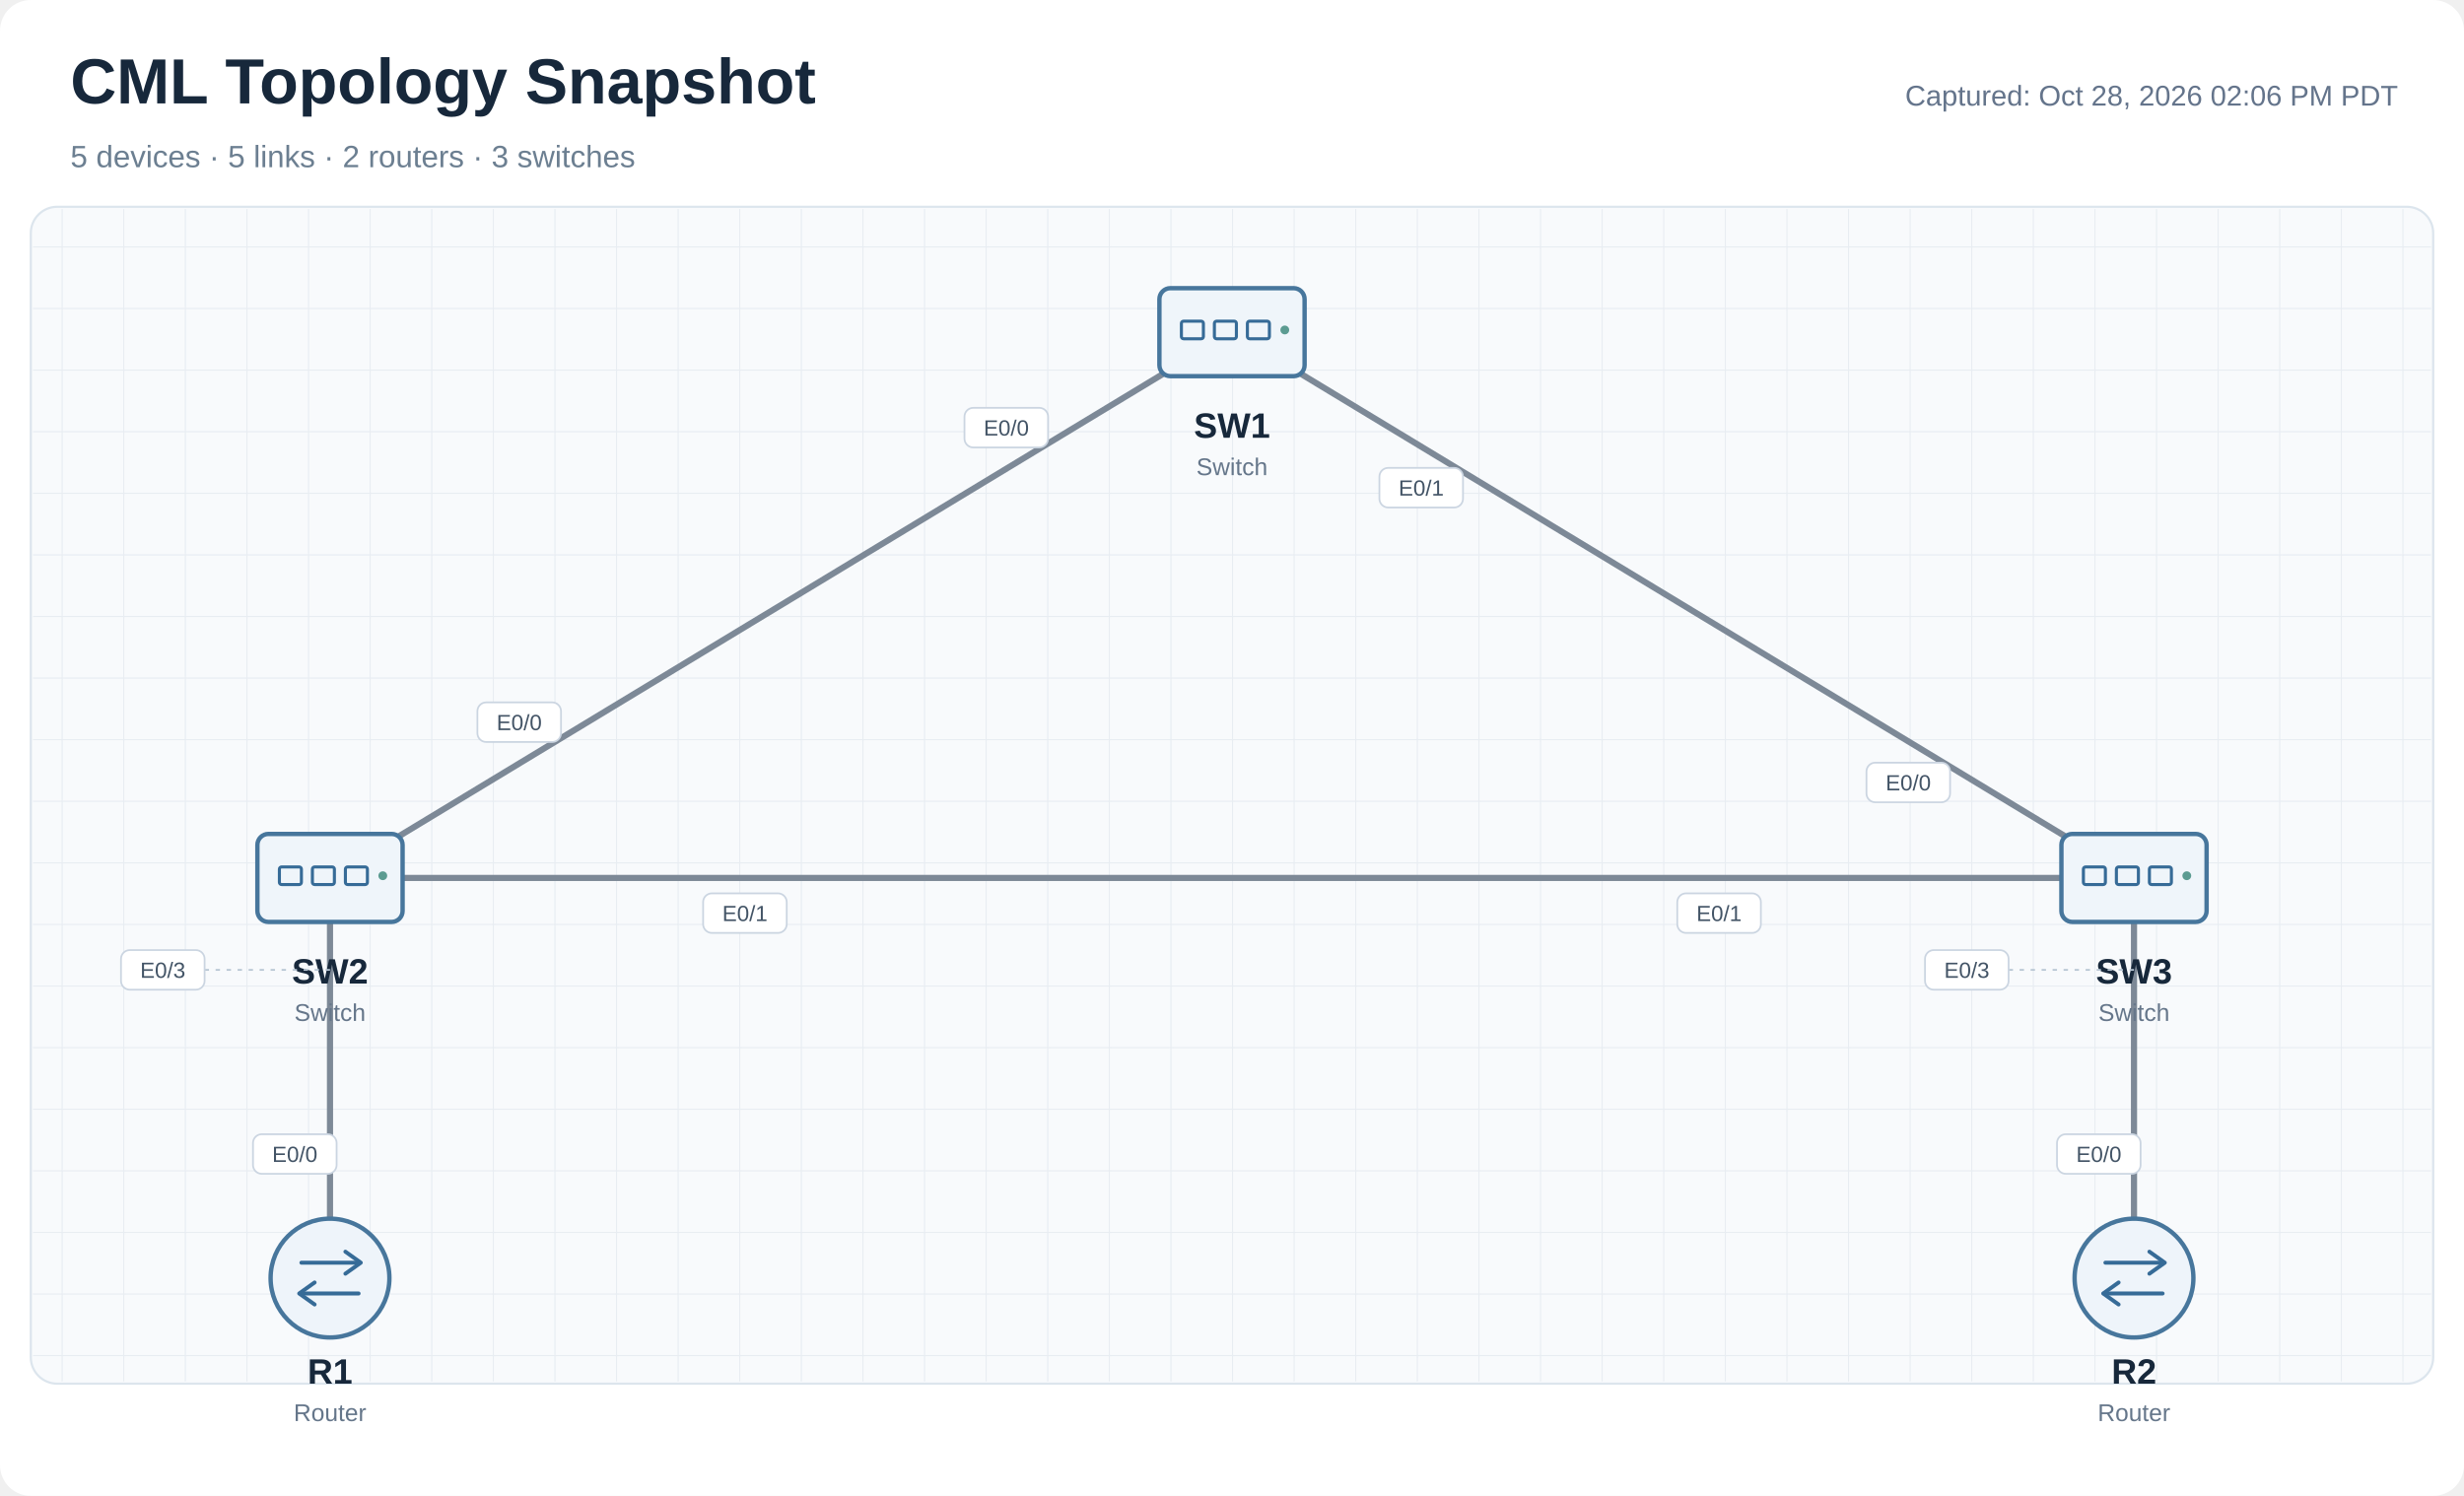
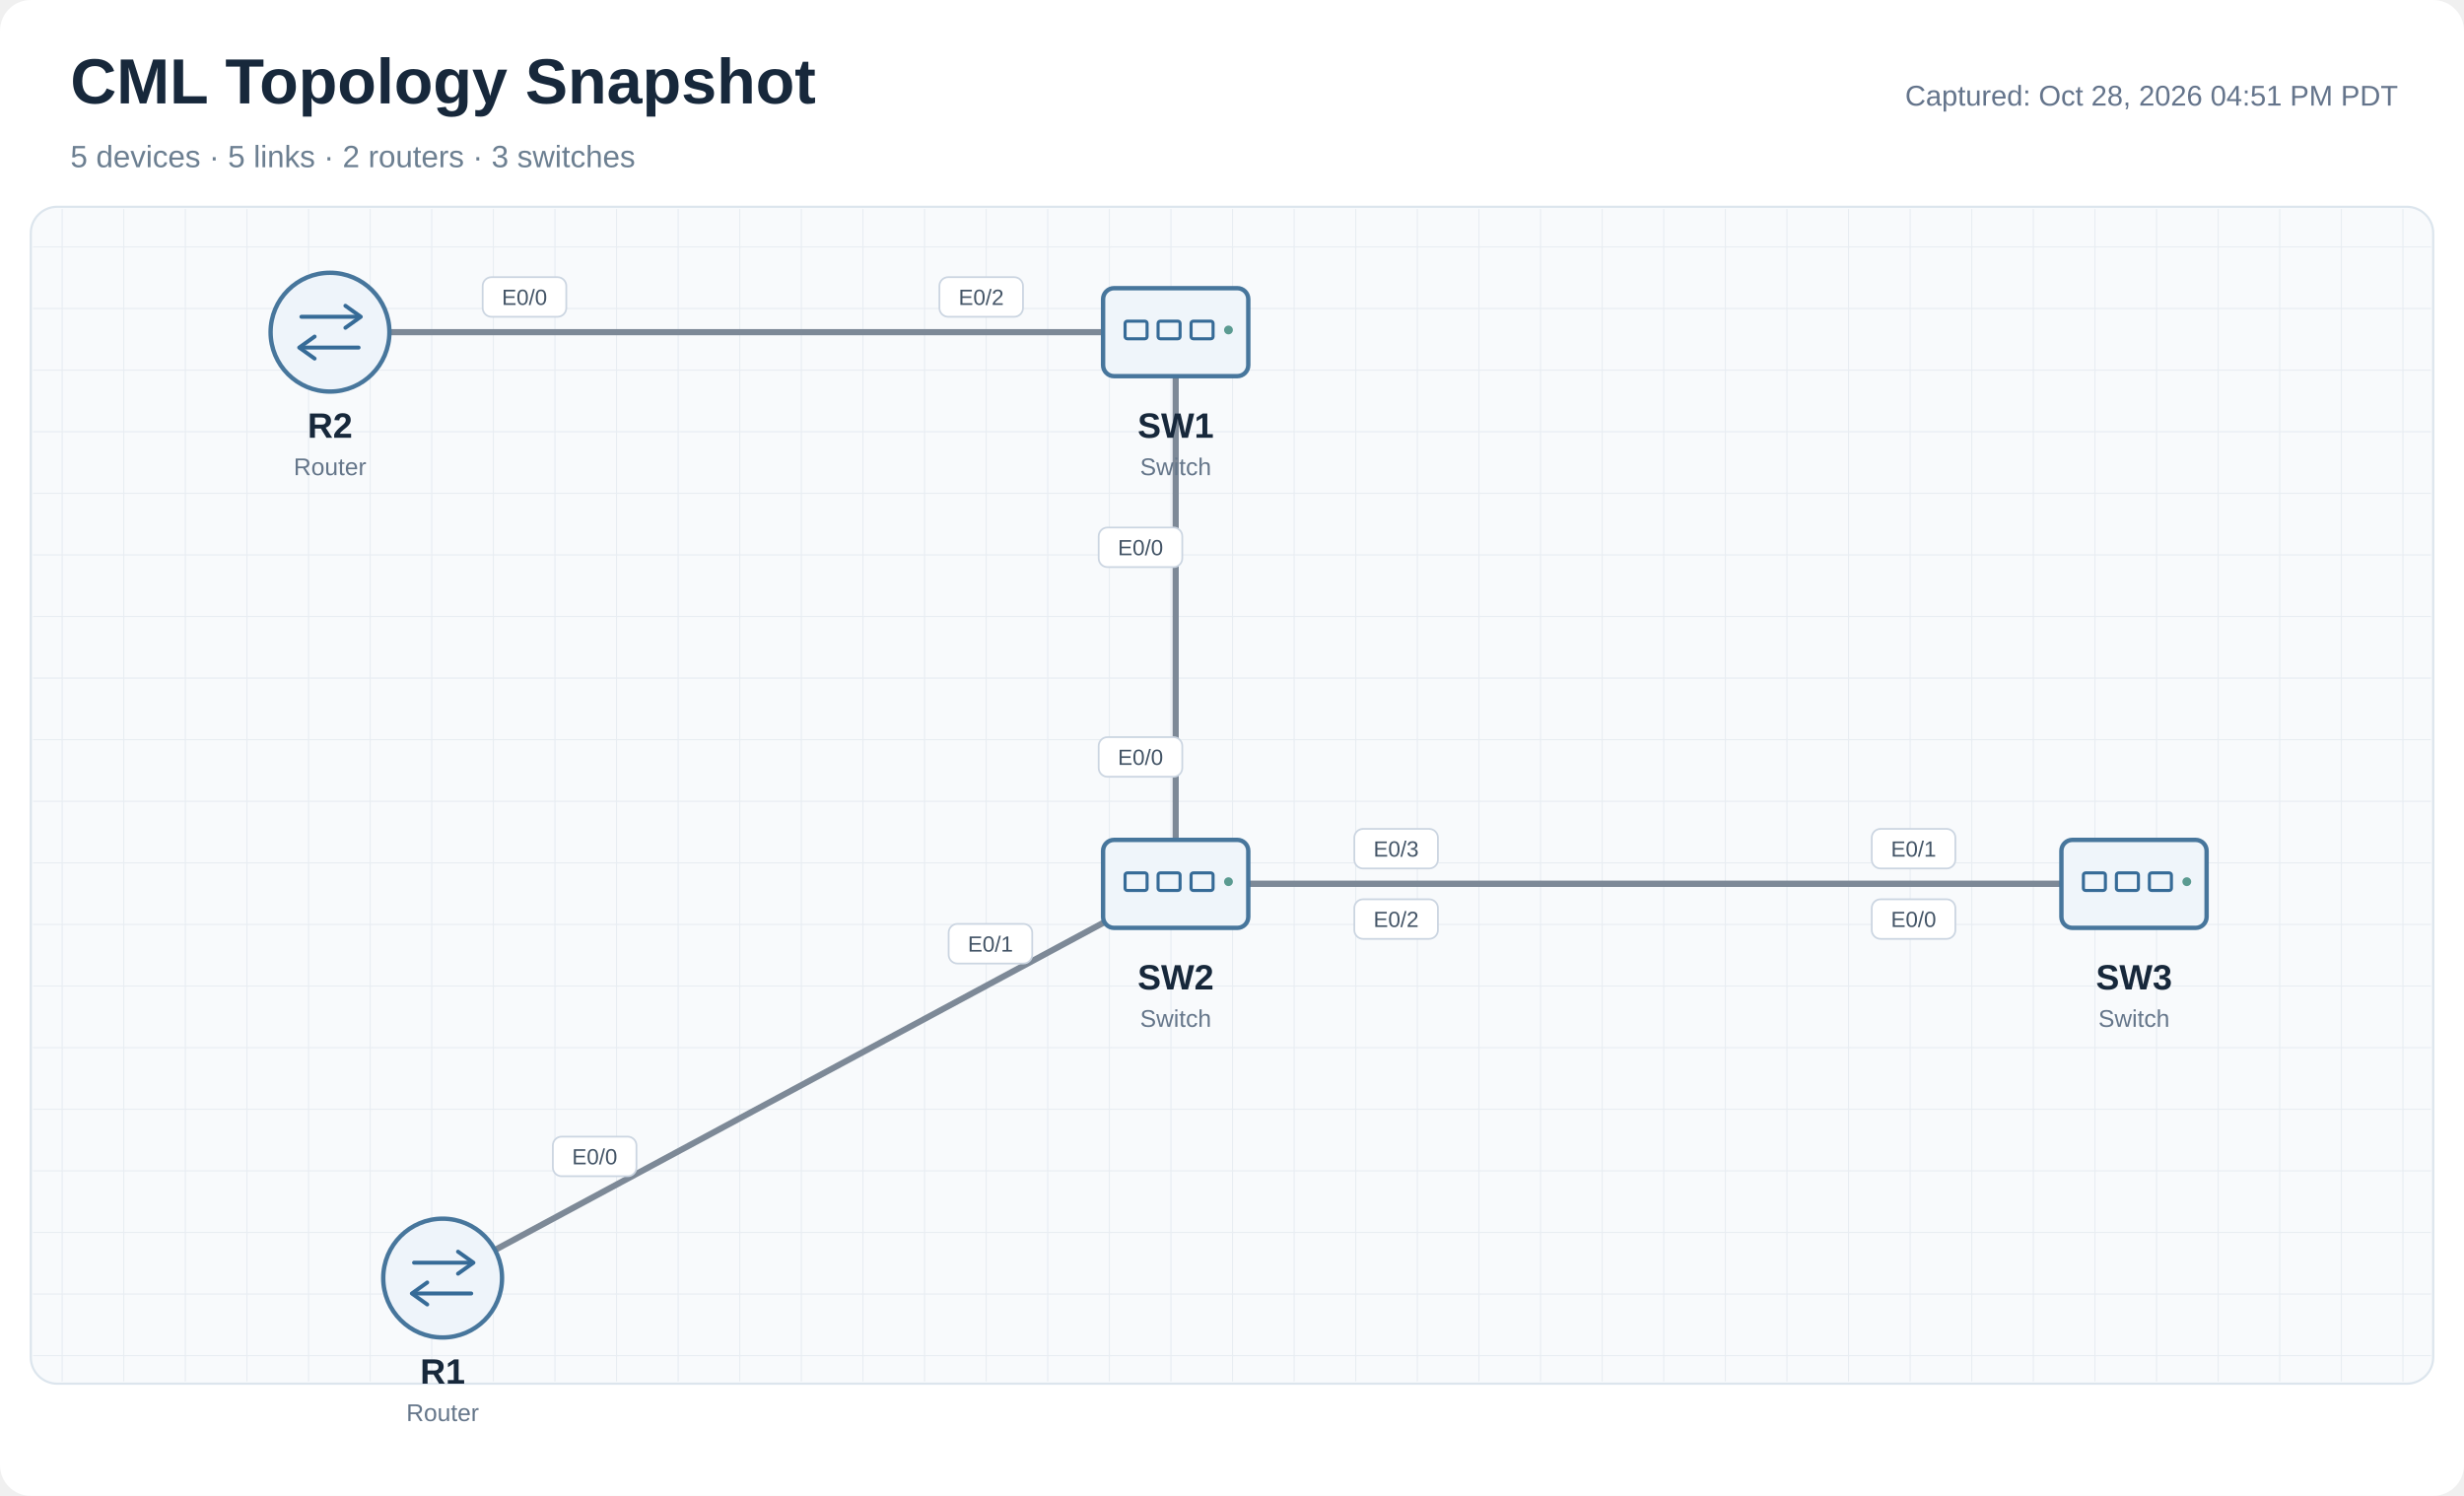
<svg xmlns="http://www.w3.org/2000/svg" width="1120" height="680" viewBox="0 0 1120 680" data-nodes="5" data-links="5" data-routers="2" data-switches="3">
  <defs>
    <pattern id="grid" width="28" height="28" patternUnits="userSpaceOnUse">
      <path d="M28 0H0V28" fill="none" stroke="#e8edf2" stroke-width="1" />
    </pattern>
  </defs>
  <rect width="1120" height="680" rx="14" fill="#fff" />
  <rect x="14" y="94" width="1092" height="535" rx="12" fill="#f8fafc" stroke="#dce5ed" />
  <rect x="15" y="95" width="1090" height="533" rx="12" fill="url(#grid)" />
  <text x="32" y="47" font-family="Arial,Segoe UI,sans-serif" font-size="29" font-weight="700" fill="#17283b">CML Topology Snapshot</text>
  <text x="32" y="76" font-family="Arial,Segoe UI,sans-serif" font-size="14" fill="#6c7f91">5 devices  ·  5 links  ·  2 routers  ·  3 switches</text>
-   <text x="1090" y="48" text-anchor="end" font-family="Arial,Segoe UI,sans-serif" font-size="13" fill="#64748b">Captured: Oct 28, 2026 02:06 PM PDT</text>
-   <line x1="560.0" y1="151.0" x2="150.0" y2="399.1" stroke="#7d8997" stroke-width="2.8" />
-   <line x1="560.0" y1="151.0" x2="970.0" y2="399.1" stroke="#7d8997" stroke-width="2.8" />
-   <line x1="150.0" y1="399.1" x2="970.0" y2="399.1" stroke="#7d8997" stroke-width="2.8" />
-   <line x1="150.0" y1="399.1" x2="150.0" y2="581.0" stroke="#7d8997" stroke-width="2.8" />
-   <line x1="970.0" y1="399.1" x2="970.0" y2="581.0" stroke="#7d8997" stroke-width="2.8" />
-   <g transform="translate(560.0,151.0)">
+   <text x="1090" y="48" text-anchor="end" font-family="Arial,Segoe UI,sans-serif" font-size="13" fill="#64748b">Captured: Oct 28, 2026 04:51 PM PDT</text>
+   <line x1="534.4" y1="151.0" x2="534.4" y2="401.8" stroke="#7d8997" stroke-width="2.8" />
+   <line x1="534.4" y1="151.0" x2="150.0" y2="151.0" stroke="#7d8997" stroke-width="2.8" />
+   <line x1="534.4" y1="401.8" x2="201.2" y2="581.0" stroke="#7d8997" stroke-width="2.8" />
+   <line x1="534.4" y1="401.8" x2="970.0" y2="401.8" stroke="#7d8997" stroke-width="2.8" />
+   <line x1="534.4" y1="401.8" x2="970.0" y2="401.8" stroke="#7d8997" stroke-width="2.8" />
+   <g transform="translate(534.4,151.0)">
    <rect x="-33" y="-20" width="66" height="40" rx="5" fill="#eff5fa" stroke="#47769c" stroke-width="2" />
    <rect x="-23" y="-5" width="10" height="8" rx="1" fill="none" stroke="#366b97" stroke-width="1.4" />
    <rect x="-8" y="-5" width="10" height="8" rx="1" fill="none" stroke="#366b97" stroke-width="1.4" />
    <rect x="7" y="-5" width="10" height="8" rx="1" fill="none" stroke="#366b97" stroke-width="1.4" />
    <circle cx="24" cy="-1" r="2" fill="#5b9b91" />
    <text x="0" y="48" text-anchor="middle" font-family="Arial,Segoe UI,sans-serif" font-size="16" font-weight="700" fill="#17283b">SW1</text>
    <text x="0" y="65" text-anchor="middle" font-family="Arial,Segoe UI,sans-serif" font-size="11" fill="#65768a">Switch</text>
  </g>
-   <g transform="translate(150.0,399.1)">
+   <g transform="translate(534.4,401.8)">
    <rect x="-33" y="-20" width="66" height="40" rx="5" fill="#eff5fa" stroke="#47769c" stroke-width="2" />
    <rect x="-23" y="-5" width="10" height="8" rx="1" fill="none" stroke="#366b97" stroke-width="1.4" />
    <rect x="-8" y="-5" width="10" height="8" rx="1" fill="none" stroke="#366b97" stroke-width="1.4" />
    <rect x="7" y="-5" width="10" height="8" rx="1" fill="none" stroke="#366b97" stroke-width="1.4" />
    <circle cx="24" cy="-1" r="2" fill="#5b9b91" />
    <text x="0" y="48" text-anchor="middle" font-family="Arial,Segoe UI,sans-serif" font-size="16" font-weight="700" fill="#17283b">SW2</text>
    <text x="0" y="65" text-anchor="middle" font-family="Arial,Segoe UI,sans-serif" font-size="11" fill="#65768a">Switch</text>
  </g>
-   <g transform="translate(970.0,399.1)">
+   <g transform="translate(970.0,401.8)">
    <rect x="-33" y="-20" width="66" height="40" rx="5" fill="#eff5fa" stroke="#47769c" stroke-width="2" />
    <rect x="-23" y="-5" width="10" height="8" rx="1" fill="none" stroke="#366b97" stroke-width="1.4" />
    <rect x="-8" y="-5" width="10" height="8" rx="1" fill="none" stroke="#366b97" stroke-width="1.4" />
    <rect x="7" y="-5" width="10" height="8" rx="1" fill="none" stroke="#366b97" stroke-width="1.4" />
    <circle cx="24" cy="-1" r="2" fill="#5b9b91" />
    <text x="0" y="48" text-anchor="middle" font-family="Arial,Segoe UI,sans-serif" font-size="16" font-weight="700" fill="#17283b">SW3</text>
    <text x="0" y="65" text-anchor="middle" font-family="Arial,Segoe UI,sans-serif" font-size="11" fill="#65768a">Switch</text>
  </g>
-   <g transform="translate(150.0,581.0)">
+   <g transform="translate(201.2,581.0)">
    <circle cx="0" cy="0" r="27" fill="#eef4fa" stroke="#47769c" stroke-width="2" />
    <path d="M-13 -7 H13 M-13 7 H13" fill="none" stroke="#366b97" stroke-width="1.8" stroke-linecap="round" />
    <path d="M7 -12 L14 -7 L7 -2 M-7 2 L-14 7 L-7 12" fill="none" stroke="#366b97" stroke-width="1.8" stroke-linecap="round" stroke-linejoin="round" />
    <text x="0" y="48" text-anchor="middle" font-family="Arial,Segoe UI,sans-serif" font-size="16" font-weight="700" fill="#17283b">R1</text>
    <text x="0" y="65" text-anchor="middle" font-family="Arial,Segoe UI,sans-serif" font-size="11" fill="#65768a">Router</text>
  </g>
-   <g transform="translate(970.0,581.0)">
+   <g transform="translate(150.0,151.0)">
    <circle cx="0" cy="0" r="27" fill="#eef4fa" stroke="#47769c" stroke-width="2" />
    <path d="M-13 -7 H13 M-13 7 H13" fill="none" stroke="#366b97" stroke-width="1.8" stroke-linecap="round" />
    <path d="M7 -12 L14 -7 L7 -2 M-7 2 L-14 7 L-7 12" fill="none" stroke="#366b97" stroke-width="1.8" stroke-linecap="round" stroke-linejoin="round" />
    <text x="0" y="48" text-anchor="middle" font-family="Arial,Segoe UI,sans-serif" font-size="16" font-weight="700" fill="#17283b">R2</text>
    <text x="0" y="65" text-anchor="middle" font-family="Arial,Segoe UI,sans-serif" font-size="11" fill="#65768a">Router</text>
  </g>
-   <line x1="150.0" y1="440.9" x2="74.0" y2="440.9" stroke="#b7c5d3" stroke-width="0.8" stroke-dasharray="2 3" />
-   <line x1="970.0" y1="440.9" x2="894.0" y2="440.9" stroke="#b7c5d3" stroke-width="0.8" stroke-dasharray="2 3" />
-   <rect x="319.6" y="406.1" width="38.0" height="18" rx="4" fill="#ffffff" stroke="#cbd5e1" stroke-width="0.8" />
-   <text x="338.6" y="418.7" text-anchor="middle" font-family="Arial,Segoe UI,sans-serif" font-size="10" fill="#435466">E0/1</text>
-   <rect x="762.4" y="406.1" width="38.0" height="18" rx="4" fill="#ffffff" stroke="#cbd5e1" stroke-width="0.8" />
-   <text x="781.4" y="418.7" text-anchor="middle" font-family="Arial,Segoe UI,sans-serif" font-size="10" fill="#435466">E0/1</text>
-   <rect x="438.4" y="185.4" width="38.0" height="18" rx="4" fill="#ffffff" stroke="#cbd5e1" stroke-width="0.8" />
-   <text x="457.4" y="198.0" text-anchor="middle" font-family="Arial,Segoe UI,sans-serif" font-size="10" fill="#435466">E0/0</text>
-   <rect x="217.0" y="319.3" width="38.0" height="18" rx="4" fill="#ffffff" stroke="#cbd5e1" stroke-width="0.8" />
-   <text x="236.0" y="331.9" text-anchor="middle" font-family="Arial,Segoe UI,sans-serif" font-size="10" fill="#435466">E0/0</text>
-   <rect x="627.0" y="212.7" width="38.0" height="18" rx="4" fill="#ffffff" stroke="#cbd5e1" stroke-width="0.8" />
-   <text x="646.0" y="225.3" text-anchor="middle" font-family="Arial,Segoe UI,sans-serif" font-size="10" fill="#435466">E0/1</text>
-   <rect x="848.4" y="346.7" width="38.0" height="18" rx="4" fill="#ffffff" stroke="#cbd5e1" stroke-width="0.8" />
-   <text x="867.4" y="359.3" text-anchor="middle" font-family="Arial,Segoe UI,sans-serif" font-size="10" fill="#435466">E0/0</text>
-   <rect x="55.0" y="431.9" width="38.0" height="18" rx="4" fill="#ffffff" stroke="#cbd5e1" stroke-width="0.8" />
-   <text x="74.0" y="444.5" text-anchor="middle" font-family="Arial,Segoe UI,sans-serif" font-size="10" fill="#435466">E0/3</text>
-   <rect x="115.0" y="515.6" width="38.0" height="18" rx="4" fill="#ffffff" stroke="#cbd5e1" stroke-width="0.8" />
-   <text x="134.0" y="528.2" text-anchor="middle" font-family="Arial,Segoe UI,sans-serif" font-size="10" fill="#435466">E0/0</text>
-   <rect x="875.0" y="431.9" width="38.0" height="18" rx="4" fill="#ffffff" stroke="#cbd5e1" stroke-width="0.8" />
-   <text x="894.0" y="444.5" text-anchor="middle" font-family="Arial,Segoe UI,sans-serif" font-size="10" fill="#435466">E0/3</text>
-   <rect x="935.0" y="515.6" width="38.0" height="18" rx="4" fill="#ffffff" stroke="#cbd5e1" stroke-width="0.8" />
-   <text x="954.0" y="528.2" text-anchor="middle" font-family="Arial,Segoe UI,sans-serif" font-size="10" fill="#435466">E0/0</text>
+   <rect x="615.6" y="408.8" width="38.0" height="18" rx="4" fill="#ffffff" stroke="#cbd5e1" stroke-width="0.8" />
+   <text x="634.6" y="421.4" text-anchor="middle" font-family="Arial,Segoe UI,sans-serif" font-size="10" fill="#435466">E0/2</text>
+   <rect x="850.8" y="408.8" width="38.0" height="18" rx="4" fill="#ffffff" stroke="#cbd5e1" stroke-width="0.8" />
+   <text x="869.8" y="421.4" text-anchor="middle" font-family="Arial,Segoe UI,sans-serif" font-size="10" fill="#435466">E0/0</text>
+   <rect x="615.6" y="376.8" width="38.0" height="18" rx="4" fill="#ffffff" stroke="#cbd5e1" stroke-width="0.8" />
+   <text x="634.6" y="389.4" text-anchor="middle" font-family="Arial,Segoe UI,sans-serif" font-size="10" fill="#435466">E0/3</text>
+   <rect x="850.8" y="376.8" width="38.0" height="18" rx="4" fill="#ffffff" stroke="#cbd5e1" stroke-width="0.8" />
+   <text x="869.8" y="389.4" text-anchor="middle" font-family="Arial,Segoe UI,sans-serif" font-size="10" fill="#435466">E0/1</text>
+   <rect x="427.0" y="126.0" width="38.0" height="18" rx="4" fill="#ffffff" stroke="#cbd5e1" stroke-width="0.8" />
+   <text x="446.0" y="138.6" text-anchor="middle" font-family="Arial,Segoe UI,sans-serif" font-size="10" fill="#435466">E0/2</text>
+   <rect x="219.4" y="126.0" width="38.0" height="18" rx="4" fill="#ffffff" stroke="#cbd5e1" stroke-width="0.8" />
+   <text x="238.4" y="138.6" text-anchor="middle" font-family="Arial,Segoe UI,sans-serif" font-size="10" fill="#435466">E0/0</text>
+   <rect x="431.2" y="420.0" width="38.0" height="18" rx="4" fill="#ffffff" stroke="#cbd5e1" stroke-width="0.8" />
+   <text x="450.2" y="432.6" text-anchor="middle" font-family="Arial,Segoe UI,sans-serif" font-size="10" fill="#435466">E0/1</text>
+   <rect x="251.3" y="516.7" width="38.0" height="18" rx="4" fill="#ffffff" stroke="#cbd5e1" stroke-width="0.8" />
+   <text x="270.3" y="529.3" text-anchor="middle" font-family="Arial,Segoe UI,sans-serif" font-size="10" fill="#435466">E0/0</text>
+   <rect x="499.4" y="239.8" width="38.0" height="18" rx="4" fill="#ffffff" stroke="#cbd5e1" stroke-width="0.8" />
+   <text x="518.4" y="252.4" text-anchor="middle" font-family="Arial,Segoe UI,sans-serif" font-size="10" fill="#435466">E0/0</text>
+   <rect x="499.4" y="335.1" width="38.0" height="18" rx="4" fill="#ffffff" stroke="#cbd5e1" stroke-width="0.8" />
+   <text x="518.4" y="347.7" text-anchor="middle" font-family="Arial,Segoe UI,sans-serif" font-size="10" fill="#435466">E0/0</text>
</svg>
